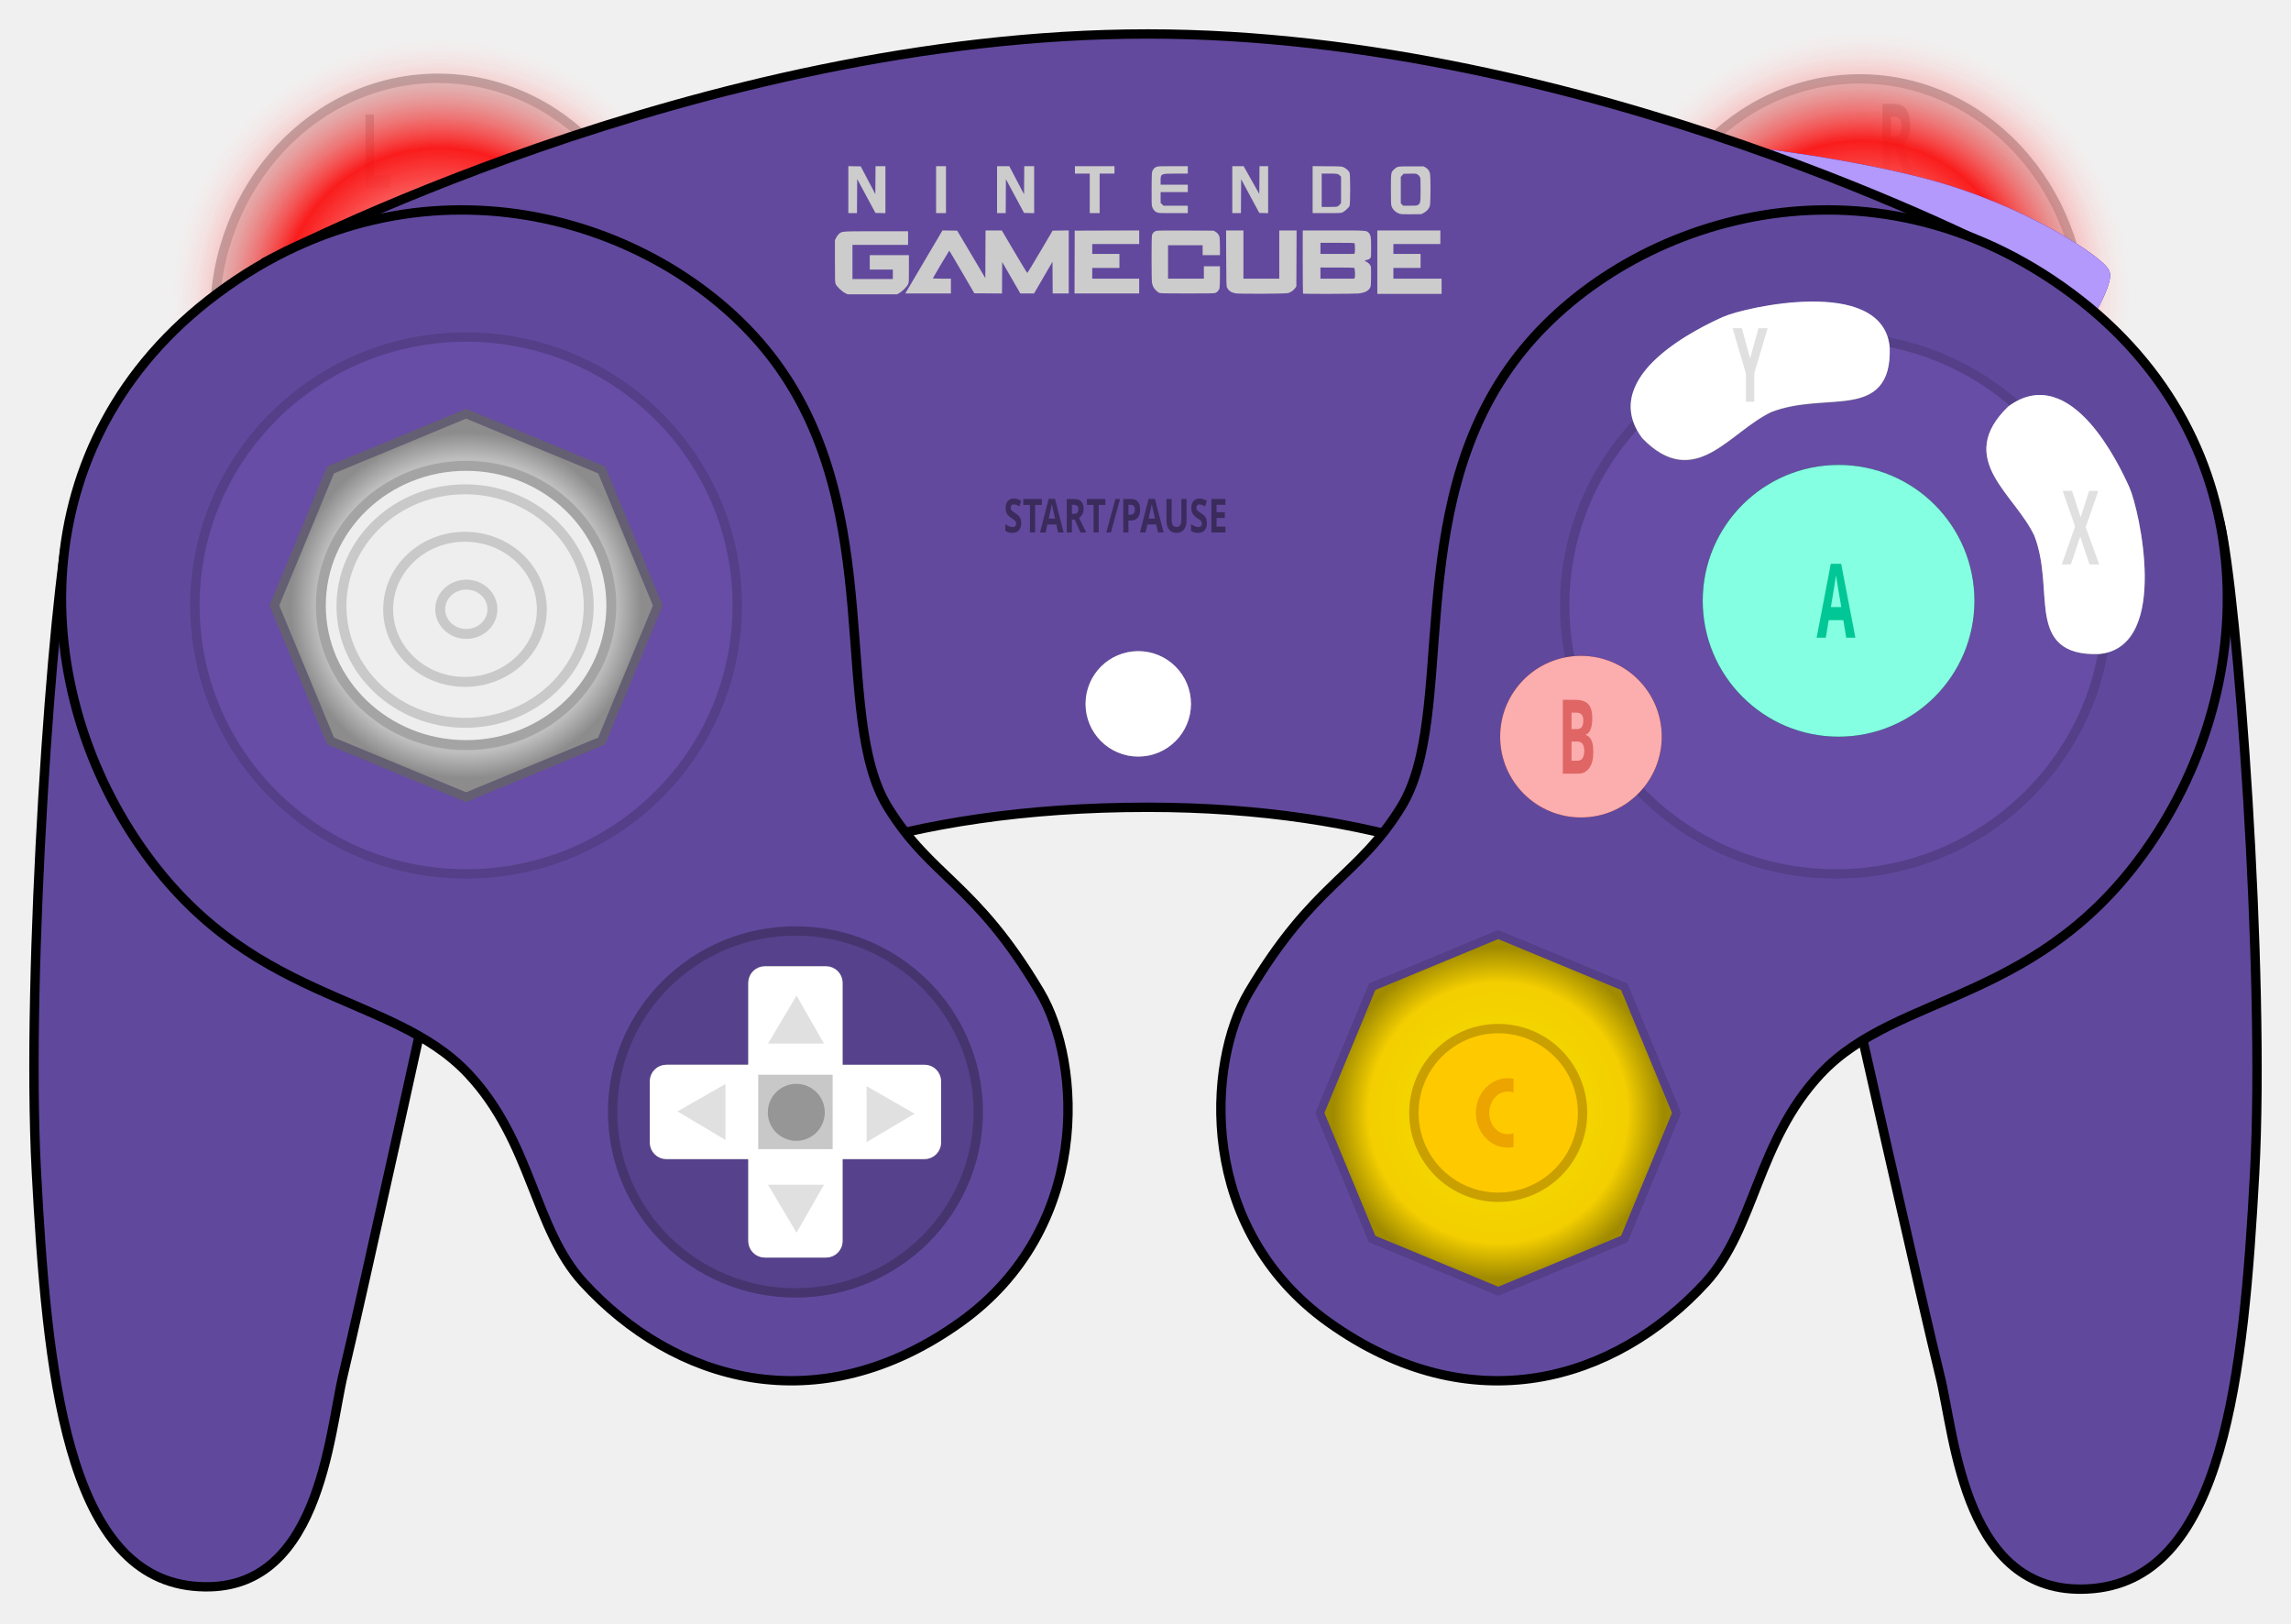
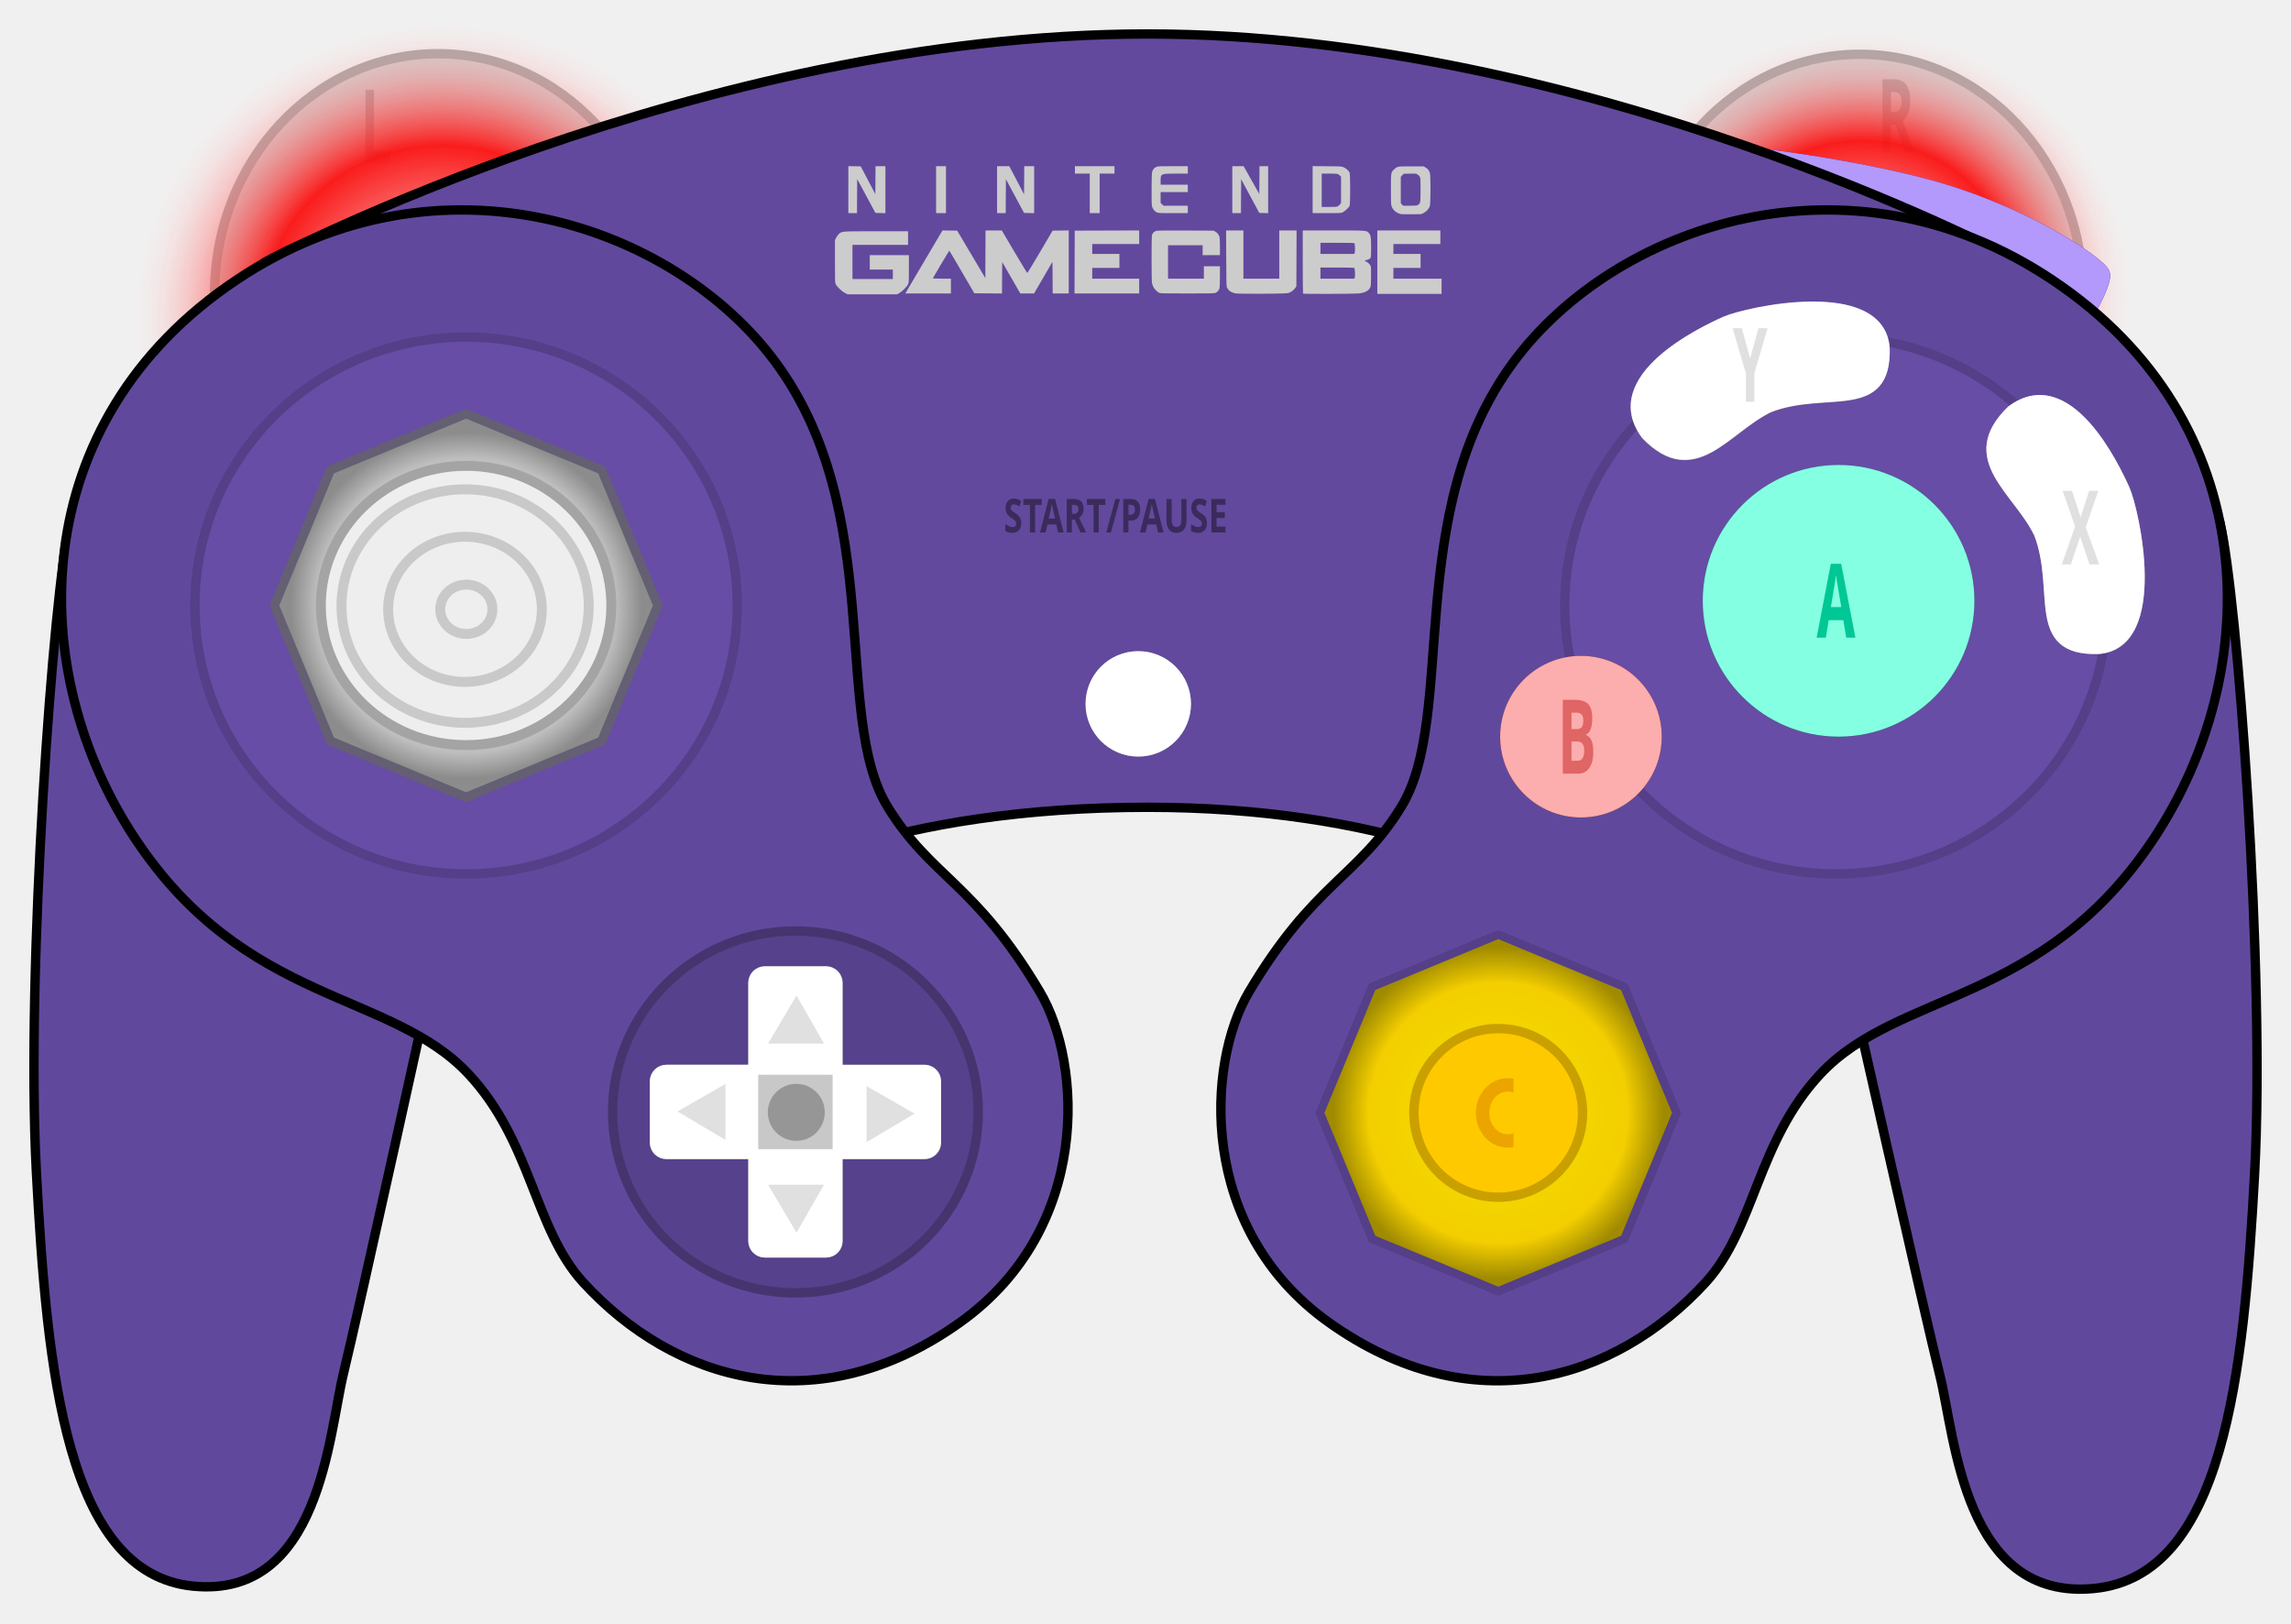
<svg xmlns="http://www.w3.org/2000/svg" xmlns:ns1="http://www.munia.io/namespaces/munia" xmlns:ns2="http://www.openswatchbook.org/uri/2009/osb" xmlns:xlink="http://www.w3.org/1999/xlink" version="1.1" width="3912.725" height="2771.842" viewBox="0 0 3912.725 2771.842" overflow="visible" enable-background="new 0 0 6200 3000" xml:space="preserve" id="svg3336" style="overflow:visible">
  <ns1:info ns1:device-name="NinHID NGC" />
  <defs id="Definitions">
    <linearGradient id="linearGradient4352">
      <stop id="stop4354" offset="0" style="stop-color:#ffffff;stop-opacity:1;" />
      <stop style="stop-color:#ff0000;stop-opacity:1" offset="0.565" id="stop4356" />
      <stop id="stop4358" offset="1" style="stop-color:#ffffff;stop-opacity:0;" />
    </linearGradient>
    <linearGradient id="linearGradient4332">
      <stop style="stop-color:#ffffff;stop-opacity:1;" offset="0" id="stop4334" />
      <stop id="stop4342" offset="0.565" style="stop-color:#ffffff;stop-opacity:1;" />
      <stop style="stop-color:#ffffff;stop-opacity:0;" offset="1" id="stop4336" />
    </linearGradient>
    <linearGradient id="linearGradient5389" ns2:paint="solid">
      <stop style="stop-color:#adadad;stop-opacity:1;" offset="0" id="stop5391" />
    </linearGradient>
    <linearGradient id="linearGradient5083">
      <stop style="stop-color:#b399f1;stop-opacity:1;" offset="0" id="stop5085" />
      <stop id="stop5091" offset="0.945" style="stop-color:#60499d;stop-opacity:1;" />
      <stop style="stop-color:#60499d;stop-opacity:1;" offset="1" id="stop5087" />
    </linearGradient>
    <linearGradient id="linearGradient5053">
      <stop id="stop5067" offset="0" style="stop-color:#f4e000;stop-opacity:1;" />
      <stop style="stop-color:#f3ce00;stop-opacity:1;" offset="0.784" id="stop5071" />
      <stop style="stop-color:#9f8a00;stop-opacity:1;" offset="1" id="stop5057" />
    </linearGradient>
    <linearGradient id="linearGradient4983">
      <stop style="stop-color:#bebebe;stop-opacity:1;" offset="0" id="stop4985" />
      <stop id="stop5073" offset="0.85" style="stop-color:#bebebe;stop-opacity:1;" />
      <stop style="stop-color:#8c8c8c;stop-opacity:1;" offset="1" id="stop4987" />
    </linearGradient>
    <clipPath clipPathUnits="userSpaceOnUse" id="clipPath4642">
      <rect style="fill:#60499d;fill-opacity:1;stroke:#62499d;stroke-opacity:1" id="rect4644" width="1703.476" height="581.377" x="2638.557" y="349.246" />
    </clipPath>
    <clipPath clipPathUnits="userSpaceOnUse" id="clipPath4650">
      <rect style="fill:#60499d;fill-opacity:1;stroke:#62499d;stroke-opacity:1" id="rect4652" width="1508.328" height="418.754" x="2626.361" y="442.754" />
    </clipPath>
    <clipPath clipPathUnits="userSpaceOnUse" id="clipPath4932">
      <rect style="fill:#b80707;fill-opacity:1;stroke:none;stroke-width:24;stroke-miterlimit:4;stroke-dasharray:none;stroke-opacity:1" id="rect4934" width="174.792" height="210.625" x="3675.963" y="1865.507" />
    </clipPath>
    <radialGradient xlink:href="#linearGradient5053" id="radialGradient5069" cx="3826.721" cy="1978.525" fx="3826.721" fy="1978.525" r="312.346" gradientUnits="userSpaceOnUse" gradientTransform="matrix(0.9027474,-0.00318066,0.00320101,0.90852,365.8255,193.1669)" />
    <radialGradient xlink:href="#linearGradient4983" id="radialGradient5081" cx="2055.965" cy="1138.935" fx="2055.965" fy="1138.935" r="335.723" gradientUnits="userSpaceOnUse" gradientTransform="matrix(0.8929627,0,0,0.8801177,228.0613,109.5843)" />
    <clipPath clipPathUnits="userSpaceOnUse" id="clipPath4407">
      <rect style="fill:#b299fb;fill-opacity:1;stroke:#b299fb;stroke-width:0;stroke-miterlimit:4;stroke-dasharray:none;stroke-opacity:1" id="rect4409" width="217.508" height="178.885" x="2529.814" y="1719.161" ry="20.124" />
    </clipPath>
    <clipPath clipPathUnits="userSpaceOnUse" id="clipPath4281">
      <rect style="fill:#b299fb;fill-opacity:1;stroke:#b299fb;stroke-width:0;stroke-miterlimit:4;stroke-dasharray:none;stroke-opacity:1" id="rect4283" width="201.246" height="224.623" x="2342.798" y="1867.554" ry="20.124" />
    </clipPath>
    <clipPath clipPathUnits="userSpaceOnUse" id="clipPath4295">
      <rect style="fill:#b299fb;fill-opacity:1;stroke:#b299fb;stroke-width:0;stroke-miterlimit:4;stroke-dasharray:none;stroke-opacity:1" id="rect4297" width="343.541" height="180.918" x="2471.88" y="2060.669" ry="20.124" />
    </clipPath>
    <clipPath clipPathUnits="userSpaceOnUse" id="clipPath4342">
      <rect style="fill:#e0e0e0;fill-opacity:1;stroke:#7d7d7d;stroke-width:0;stroke-miterlimit:4;stroke-dasharray:none;stroke-opacity:1" id="rect4344" width="161.348" height="185.424" x="2544.626" y="1729.753" />
    </clipPath>
    <radialGradient xlink:href="#linearGradient4332" id="radialGradient4340" cx="3130.492" cy="737.508" fx="3130.492" fy="737.508" r="545.482" gradientTransform="matrix(1,0,0,0.9520309,0,35.37759)" gradientUnits="userSpaceOnUse" />
    <radialGradient xlink:href="#linearGradient4352" id="radialGradient4340-6" cx="3130.492" cy="737.508" fx="3130.492" fy="737.508" r="545.482" gradientTransform="matrix(0.871854,0,0,0.8536977,-956.7419,32.68609)" gradientUnits="userSpaceOnUse" />
    <radialGradient xlink:href="#linearGradient4352" id="radialGradient4371" gradientUnits="userSpaceOnUse" gradientTransform="matrix(1,0,0,0.9520309,0,35.37759)" cx="3130.492" cy="737.508" fx="3130.492" fy="737.508" r="545.482" />
  </defs>
  <g id="Shoulder Buttons" style="display:inline;opacity:0.93" transform="translate(-1267.953,-78)">
-     <g id="L" ns1:trigger-id="0" ns1:trigger-axis="5" ns1:offset-scale="1.0" transform="translate(0,-24)">
+     <g id="L" ns1:trigger-id="0" ns1:trigger-axis="4" ns1:z-index="-2" ns1:offset-scale="1.2" transform="translate(0,-66)">
      <ellipse cx="2016" cy="646" rx="381.555" ry="410.274" id="ellipse3348" style="fill:#c8c8c8;fill-opacity:1;stroke:#969696;stroke-width:16;stroke-miterlimit:4;stroke-dasharray:none;stroke-opacity:1" />
      <text xml:space="preserve" style="font-style:normal;font-weight:normal;font-size:64.931px;line-height:125%;font-family:sans-serif;letter-spacing:0px;word-spacing:0px;fill:#969696;fill-opacity:1;stroke:none;stroke-width:1px;stroke-linecap:butt;stroke-linejoin:miter;stroke-opacity:1" x="2550.937" y="312.344" id="text4368" transform="scale(0.7383762,1.354323)">
        <tspan x="2550.937" y="312.344" id="tspan4370">
          <tspan x="2550.937" y="312.344" style="font-style:normal;font-variant:normal;font-weight:bold;font-stretch:normal;font-size:129.861px;font-family:'arial black';-inkscape-font-specification:'arial black, Bold';fill:#969696;fill-opacity:1" id="tspan4372">L</tspan>
          <tspan dx="0" x="2637.68" y="312.344" style="font-style:normal;font-variant:normal;font-weight:bold;font-stretch:normal;font-size:129.861px;font-family:'arial black';-inkscape-font-specification:'arial black, Bold';fill:#969696;fill-opacity:1" id="tspan4374" />
        </tspan>
      </text>
    </g>
-     <g id="R" ns1:trigger-id="1" ns1:trigger-axis="6" ns1:offset-scale="1.0" transform="translate(0,-24)">
+     <g id="R" ns1:trigger-id="1" ns1:trigger-axis="5" ns1:z-index="-2" ns1:offset-scale="1.2" transform="translate(0,-66)">
      <ellipse cx="4444" cy="647" rx="381.555" ry="410.274" id="ellipse3363" style="fill:#c8c8c8;fill-opacity:1;stroke:#969696;stroke-width:16;stroke-miterlimit:4;stroke-dasharray:none;stroke-opacity:1" />
      <text xml:space="preserve" style="font-style:normal;font-weight:normal;font-size:64.931px;line-height:125%;font-family:sans-serif;letter-spacing:0px;word-spacing:0px;fill:#969696;fill-opacity:1;stroke:none;stroke-width:1px;stroke-linecap:butt;stroke-linejoin:miter;stroke-opacity:1" x="6059.749" y="299.053" id="text4360" transform="scale(0.7383762,1.354323)">
        <tspan x="6059.749" y="299.053" id="tspan4362">
          <tspan x="6059.749" y="299.053" style="font-style:normal;font-variant:normal;font-weight:bold;font-stretch:normal;font-size:129.861px;font-family:'arial black';-inkscape-font-specification:'arial black, Bold';fill:#969696;fill-opacity:1" id="tspan4364">R</tspan>
          <tspan dx="0" x="6160.696" y="299.053" style="font-style:normal;font-variant:normal;font-weight:bold;font-stretch:normal;font-size:129.861px;font-family:'arial black';-inkscape-font-specification:'arial black, Bold';fill:#969696;fill-opacity:1" id="tspan4366" />
        </tspan>
      </text>
    </g>
-     <g id="L Pressed" ns1:button-id="5" ns1:button-state="pressed" transform="matrix(0.871854,0,0,0.8967121,-710.7746,-67.75878)" style="fill:url(#radialGradient4340);fill-opacity:1;stroke:none">
+     <g id="L Pressed" ns1:button-id="5" ns1:button-state="pressed" ns1:z-index="-3" style="fill:url(#radialGradient4340);fill-opacity:1;stroke:none" transform="translate(-1106.749,-117.7013)">
      <ellipse cx="3130.492" cy="737.508" rx="545.482" ry="519.316" id="ellipse3348-1" style="display:inline;opacity:0.93;fill:url(#radialGradient4371);fill-opacity:1;stroke:none;stroke-width:21.523;stroke-miterlimit:4;stroke-dasharray:none;stroke-opacity:1" />
    </g>
-     <g id="R Pressed" ns1:button-id="6" ns1:button-state="pressed" transform="translate(2675.148,-80.91803)">
+     <g id="R Pressed" ns1:button-id="6" ns1:button-state="pressed" ns1:z-index="-3" transform="translate(2675.148,-80.91803)">
      <ellipse cx="1772.59" cy="662.295" rx="475.581" ry="465.677" id="ellipse3348-1-1" style="opacity:0.93;fill:url(#radialGradient4340-6);fill-opacity:1;stroke:none;stroke-width:21.523;stroke-miterlimit:4;stroke-dasharray:none;stroke-opacity:1" />
    </g>
  </g>
  <g id="Z Button" style="display:inline" transform="translate(-1267.953,-78)">
-     <path id="Z" ns1:button-id="7" ns1:button-state="released" d="m 4862.77,543.293 c -8.855,-19.636 -136.71,-106.2 -302.801,-151.075 -166.091,-44.875 -431.57,-73.446 -455.203,-64.418 -23.633,9.028 -20.008,92.95 -20.008,92.95 l 730.548,228.689 c 0,0 56.319,-86.51 47.464,-106.146 z" style="fill:#5600ae;stroke:#490094;stroke-width:16;stroke-miterlimit:4;stroke-dasharray:none;stroke-opacity:1" />
-     <path id="Z Pressed" ns1:button-id="7" ns1:button-state="pressed" style="fill:#b299fb;fill-opacity:1;stroke:#b299fb;stroke-width:16;stroke-miterlimit:4;stroke-dasharray:none;stroke-opacity:1" d="m 4862.77,543.293 c -8.855,-19.636 -136.71,-106.2 -302.801,-151.075 -166.091,-44.875 -431.57,-73.446 -455.203,-64.418 -23.633,9.028 -20.008,92.95 -20.008,92.95 l 730.548,228.689 c 0,0 56.319,-86.51 47.464,-106.146 z" />
+     <path id="Z" ns1:button-id="7" ns1:button-state="released" ns1:z-index="-1" d="m 4862.77,543.293 c -8.855,-19.636 -136.71,-106.2 -302.801,-151.075 -166.091,-44.875 -431.57,-73.446 -455.203,-64.418 -23.633,9.028 -20.008,92.95 -20.008,92.95 l 730.548,228.689 c 0,0 56.319,-86.51 47.464,-106.146 z" style="fill:#5600ae;stroke:#490094;stroke-width:16;stroke-miterlimit:4;stroke-dasharray:none;stroke-opacity:1" />
+     <path id="Z Pressed" ns1:button-id="7" ns1:button-state="pressed" ns1:z-index="-1" style="fill:#b299fb;fill-opacity:1;stroke:#b299fb;stroke-width:16;stroke-miterlimit:4;stroke-dasharray:none;stroke-opacity:1" d="m 4862.77,543.293 c -8.855,-19.636 -136.71,-106.2 -302.801,-151.075 -166.091,-44.875 -431.57,-73.446 -455.203,-64.418 -23.633,9.028 -20.008,92.95 -20.008,92.95 l 730.548,228.689 c 0,0 56.319,-86.51 47.464,-106.146 z" />
  </g>
  <g id="Controller" style="display:inline" transform="translate(-1267.953,-78)">
    <path d="m 3228,136 c -767.991,0 -1504,388 -1504,388 l 460,1390 c 0,0 194.991,-457.373 1044,-457.373 779.869,0 1036,437.373 1036,437.373 L 4700,516 c 0,0 -719.978,-380 -1472,-380 z" id="Center" style="fill:#62499d;fill-opacity:1;stroke:#000000;stroke-width:16;stroke-miterlimit:4;stroke-dasharray:none;stroke-opacity:1" />
    <path d="m 1387.867,966.732 c -28.94,121.041 -75.969,769.477 -57.881,1110.986 18.088,341.509 50.646,687.342 267.7,708.957 217.055,21.614 231.525,-259.375 256.849,-363.124 25.322,-103.75 155.556,-695.988 155.556,-695.988 0,0 -593.283,-881.873 -622.224,-760.831 z" id="Left Handle" style="fill:#60499d;fill-opacity:1;stroke:#000000;stroke-width:16;stroke-miterlimit:4;stroke-dasharray:none;stroke-opacity:1" />
    <path d="m 5059.25,970.732 c -29.648,-121.042 -637.448,760.831 -637.448,760.831 0,0 133.419,592.238 159.362,695.987 25.942,103.75 40.768,384.739 263.133,363.125 222.365,-21.615 255.721,-367.447 274.25,-708.957 18.531,-341.509 -29.649,-989.945 -59.297,-1110.986 z" id="Right Handle" style="fill:#60499d;fill-opacity:1;stroke:#000000;stroke-width:16;stroke-miterlimit:4;stroke-dasharray:none;stroke-opacity:1" />
    <path d="m 3044,1772 c -111.077,-187.172 -185.557,-195.028 -260,-316 -96,-156 -1.5,-502.603 -192,-760 -171.759,-232.075 -571.054,-373.108 -920,-140 -362.301,242.029 -364,668 -172,956 188.323,282.485 434.635,257.503 568,400 108.42,115.844 111.846,264.142 196,356 154.799,168.97 400.249,242.107 644,68 224,-160 208.508,-441.818 136,-564 z" id="Left Platform" style="fill:#60499d;fill-opacity:1;stroke:#000000;stroke-width:16;stroke-miterlimit:4;stroke-dasharray:none;stroke-opacity:1" />
    <path d="m 4773,556 c -348.946,-233.108 -748.241,-92.075 -920,140 -190.5,257.397 -96,604 -192,760 -74.444,120.972 -148.924,128.828 -260,316 -72.508,122.182 -88,404 136,564 243.751,174.107 489.201,100.97 644,-68 84.154,-91.858 87.58,-240.156 196,-356 133.365,-142.497 379.676,-117.515 568,-400 192,-288 190.301,-713.971 -172,-956 z" id="Right Platform" style="fill:#60499d;fill-opacity:1;stroke:#000000;stroke-width:16;stroke-miterlimit:4;stroke-dasharray:none;stroke-opacity:1" />
    <ellipse style="fill:#674da5;fill-opacity:1;stroke:#543f88;stroke-width:16;stroke-miterlimit:4;stroke-dasharray:none;stroke-opacity:1" id="Control Stick Housing" ry="458.437" rx="463.164" cy="1111.981" cx="2063.961" />
    <ellipse style="fill:#56418c;fill-opacity:1;stroke:#46346f;stroke-width:16;stroke-miterlimit:4;stroke-dasharray:none;stroke-opacity:1" id="D-Pad Housing" ry="309.061" rx="312.248" cy="1976.879" cx="2626.458" />
    <ellipse style="fill:#674da5;fill-opacity:1;stroke:#543f88;stroke-width:16;stroke-miterlimit:4;stroke-dasharray:none;stroke-opacity:1" id="Button Housing" ry="458.437" rx="463.164" cy="1111.981" cx="4403.428" />
    <path style="fill:#cccccc" d="m 2711.109,578.348 c -5.203,-2.579 -13.672,-10.618 -15.805,-15.002 -1.303,-2.677 -1.369,-4.581 -1.369,-39.05 l 0,-36.235 1.956,-3.983 c 1.076,-2.191 3.194,-5.101 4.707,-6.469 5.278,-4.769 4.007,-4.676 64.176,-4.676 l 54.05,0 0,11.609 0,11.609 -47.493,0 -47.493,0 0,29.199 0,29.199 34.476,0 34.476,0 0,-8.091 0,-8.091 -19.701,0 -19.701,0 0,-12.313 0,-12.313 33.421,0 33.421,0 0,23.348 c 0,22.56 -0.052,23.456 -1.535,26.52 -2.013,4.158 -9.769,11.97 -14.648,14.753 l -3.87,2.207 -42.279,0.01 -42.279,0.01 -4.51,-2.236 z m 666.373,0.574 c -7.008,-1.595 -11.04,-4.396 -13.814,-9.596 -1.239,-2.324 -1.325,-5.155 -1.508,-50.132 l -0.195,-47.669 14.794,0 14.794,0 0,41.161 0,41.161 30.607,0 30.607,0 0,-41.161 0,-41.161 14.79,0 14.79,0 -0.19,47.785 -0.19,47.785 -2.133,3.05 c -2.614,3.738 -7.634,7.213 -12.106,8.381 -4.897,1.279 -84.826,1.629 -90.245,0.395 z m 115.859,0.489 c -0.258,-0.258 -0.469,-24.638 -0.469,-54.177 l 0,-53.708 52.293,0 c 58.444,0 56.937,-0.118 60.959,4.762 2.998,3.637 3.546,7.504 3.546,25.019 0,12.599 -0.201,15.926 -1.031,17.112 -1.275,1.821 -5.25,3.766 -7.694,3.766 -2.672,0 -2.283,1.852 0.588,2.799 3.101,1.023 7.228,5.587 7.797,8.621 0.243,1.297 0.34,9.31 0.216,17.808 -0.215,14.634 -0.312,15.599 -1.849,18.265 -3.117,5.406 -9.054,8.27 -19.665,9.486 -6.789,0.778 -93.931,1.006 -94.689,0.247 z m 88.247,-27.088 c 1.18,-2.205 0.501,-15.982 -0.829,-16.824 -0.546,-0.345 -13.736,-0.633 -29.312,-0.639 l -28.32,-0.011 0,9.499 0,9.499 28.823,0 28.823,0 0.815,-1.524 z m 0,-42.216 c 0.874,-1.633 0.603,-15.124 -0.335,-16.641 -0.383,-0.619 -7.902,-0.833 -29.32,-0.833 l -28.806,0 0,9.499 0,9.499 28.823,0 28.823,0 z m 38.636,15.596 0,-54.177 53.825,0 53.825,0 0,11.609 0,11.609 -40.105,0 -40.105,0 0,8.443 0,8.443 23.219,0 23.219,0 0,11.961 0,11.961 -23.219,0 -23.219,0 0,9.147 0,9.147 41.161,0 41.161,0 0,13.017 0,13.017 -54.881,0 -54.881,0 z m -774.423,-0.36 31.773,-53.834 12.577,0.184 12.577,0.184 24.01,40.493 24.01,40.493 0.182,-40.669 0.181,-40.669 13.89,0.012 13.89,0.012 21.46,36.358 c 11.803,19.997 21.752,36.33 22.11,36.296 0.357,-0.034 10.227,-16.321 21.933,-36.193 l 21.283,-36.132 13.775,-0.191 13.775,-0.191 0,53.84 0,53.84 -13.712,0 -13.712,0 -0.184,-27.049 -0.184,-27.049 -15.726,27.049 -15.726,27.049 -11.714,0 -11.714,0 -15.479,-26.842 -15.479,-26.842 -0.184,26.855 -0.184,26.855 -23.632,-0.185 -23.632,-0.185 -21.214,-36.379 c -11.668,-20.008 -21.372,-36.386 -21.566,-36.395 -0.335,-0.015 -27.536,45.722 -28.027,47.125 -0.144,0.412 5.759,0.671 15.303,0.671 l 15.538,0 0,12.665 0,12.665 -38.985,0 -38.985,0 31.773,-53.834 z m 257.448,0.184 0.18,-53.649 55.057,-0.18 55.057,-0.18 0,11.614 0,11.614 -40.105,0 -40.105,0 0,8.443 0,8.443 23.219,0 23.219,0 0,11.961 0,11.961 -23.219,0 -23.219,0 0,9.147 0,9.147 40.105,0 40.105,0 0,12.665 0,12.665 -55.237,0 -55.237,0 z m 144.18,52.46 c -3.286,-1.619 -8.143,-6.658 -9.884,-10.254 -0.806,-1.666 -1.788,-4.723 -2.18,-6.794 -0.864,-4.557 -0.922,-76.408 -0.065,-80.841 0.737,-3.815 3.501,-6.767 7.327,-7.826 2.114,-0.585 16.155,-0.753 50.423,-0.602 l 47.493,0.209 3.139,1.759 c 3.46,1.939 5.968,5.163 7.052,9.064 0.389,1.4 0.709,8.957 0.711,16.793 l 0.01,14.248 -14.776,0 -14.776,0 0,-8.443 0,-8.443 -29.551,0 -29.551,0 0,28.496 0,28.496 30.607,0 30.607,0 0,-10.554 0,-10.554 13.72,0 13.72,0 -0.01,17.414 c 0,9.807 -0.321,18.557 -0.731,20.031 -0.931,3.354 -3.845,6.809 -6.774,8.033 -1.862,0.778 -10.999,0.957 -48.229,0.944 -41.19,-0.014 -46.175,-0.136 -48.282,-1.174 z m 410.319,-135.181 c -6.378,-2.244 -11.152,-6.844 -13.237,-12.754 -0.883,-2.503 -1.067,-7.515 -1.054,-28.799 0.017,-29.111 0.013,-29.084 5.461,-33.996 5.853,-5.277 5.087,-5.141 29,-5.141 l 21.46,0 3.296,1.938 c 3.871,2.276 6.001,5.026 7.342,9.483 1.463,4.86 1.396,51.273 -0.081,56.247 -1.395,4.696 -5.706,9.495 -10.758,11.976 l -4.021,1.974 -16.886,0.176 c -14.816,0.154 -17.332,0.019 -20.522,-1.104 z m 31.998,-14.922 c 4.097,-2.498 4.355,-4.043 4.355,-26.085 0,-18.751 -0.078,-19.942 -1.443,-22.151 -0.793,-1.284 -2.53,-3.006 -3.859,-3.828 -2.234,-1.381 -3.219,-1.476 -13.037,-1.267 l -10.62,0.227 -2.407,2.628 -2.407,2.628 0,22.58 0,22.58 2.057,2.057 2.057,2.057 11.488,-0.003 c 10.281,-0.002 11.732,-0.152 13.817,-1.423 z m -972.945,-26.033 0,-40.124 10.598,0.194 10.598,0.194 12.445,23.696 12.445,23.696 0.185,-23.872 0.185,-23.872 8.434,0 8.434,0 0,40.127 0,40.127 -8.523,-0.198 -8.523,-0.198 -15.576,-28.928 -15.576,-28.928 -0.184,29.104 -0.184,29.104 -7.38,0 -7.38,0 z m 149.867,0.018 0,-40.105 8.443,0 8.443,0 0,40.105 0,40.105 -8.443,0 -8.443,0 z m 104.133,0 0,-40.105 10.434,0 10.434,0 12.609,24.029 12.609,24.029 0.185,-24.029 0.185,-24.029 8.434,0 8.434,0 0,40.127 0,40.127 -8.612,-0.198 -8.612,-0.198 -15.486,-28.784 -15.486,-28.784 -0.184,28.96 -0.184,28.96 -7.38,0 -7.38,0 0,-40.105 z m 158.31,6.332 0,-33.773 -12.665,0 -12.665,0 0,-6.332 0,-6.332 33.773,0 33.773,0 0,6.332 0,6.332 -12.665,0 -12.665,0 0,33.773 0,33.773 -8.443,0 -8.443,0 z m 114.083,32.254 c -3.841,-1.901 -6.82,-5.945 -7.859,-10.67 -0.547,-2.487 -0.727,-12.235 -0.567,-30.731 0.227,-26.114 0.289,-27.19 1.743,-29.903 1.851,-3.454 3.404,-4.902 6.762,-6.306 2.168,-0.906 6.719,-1.082 27.942,-1.082 l 25.352,0 0,6.332 0,6.332 -19.77,0 c -26.408,0 -26.667,0.118 -26.667,12.118 l 0,6.879 23.219,0 23.219,0 0,6.332 0,6.332 -23.219,0 -23.219,0 0,9.24 0,9.24 2.513,2.37 2.513,2.37 20.706,0 20.706,0 0,6.332 0,6.332 -25.154,-5.5e-4 c -24.348,-5.4e-4 -25.252,-0.049 -28.22,-1.518 z m 129.363,-38.586 0,-40.105 9.675,0.015 9.675,0.015 13.368,23.732 13.368,23.732 0.185,-23.747 0.185,-23.746 7.378,0 7.378,0 0,40.129 0,40.129 -7.557,-0.2 -7.557,-0.2 -15.486,-28.784 -15.486,-28.784 -0.184,28.96 -0.184,28.96 -7.38,0 -7.38,0 0,-40.105 z m 137.202,-0.034 0,-40.139 24.802,0.209 c 24.165,0.204 24.892,0.251 28.32,1.827 4.185,1.925 8.581,5.948 9.932,9.089 1.436,3.34 1.424,54.279 -0.014,57.059 -1.397,2.701 -8.075,8.847 -11.525,10.608 -2.795,1.426 -3.875,1.485 -27.213,1.485 l -24.302,0 z m 42.918,28.53 c 1.122,-0.58 2.847,-2.114 3.835,-3.409 l 1.795,-2.354 0,-22.493 0,-22.493 -1.935,-1.805 c -3.442,-3.21 -4.37,-3.384 -18.072,-3.384 l -13.063,0 0,28.496 0,28.496 12.7,0 c 9.909,0 13.148,-0.232 14.739,-1.055 z" id="Logo" />
    <text xml:space="preserve" style="font-style:normal;font-weight:normal;font-size:68.38px;line-height:125%;font-family:sans-serif;letter-spacing:0px;word-spacing:0px;fill:#3a2b5c;fill-opacity:1;stroke:none;stroke-width:1px;stroke-linecap:butt;stroke-linejoin:miter;stroke-opacity:1" x="3489.023" y="843.869" id="text4298" transform="scale(0.8547507,1.169932)">
      <tspan x="3489.023" y="843.869" id="tspan4300">
        <tspan x="3489.023" y="843.869" style="font-style:normal;font-variant:normal;font-weight:bold;font-stretch:normal;font-family:sans-serif;-inkscape-font-specification:'sans-serif Bold';fill-opacity:1" id="tspan4302">START/PAUSE</tspan>
      </tspan>
    </text>
    <flowRoot xml:space="preserve" id="flowRoot4348" style="fill:black;stroke:none;stroke-opacity:1;stroke-width:1px;stroke-linejoin:miter;stroke-linecap:butt;fill-opacity:1;font-family:sans-serif;font-style:normal;font-weight:normal;font-size:40px;line-height:125%;letter-spacing:0px;word-spacing:0px">
      <flowRegion id="flowRegion4350">
        <rect id="rect4352" width="106.367" height="54.621" x="1937.612" y="923.349" />
      </flowRegion>
      <flowPara id="flowPara4354" />
    </flowRoot>
  </g>
  <g id="Stick Bases" style="display:inline" transform="translate(-1267.953,-78)">
    <path id="Control Stick Base" d="m 2063.961,1439.366 -231.496,-95.889 -95.889,-231.496 95.889,-231.496 231.496,-95.889 231.496,95.889 95.889,231.496 -95.889,231.496 z" style="fill:url(#radialGradient5081);fill-opacity:1;stroke:#655f73;stroke-width:15.406;stroke-opacity:1" />
    <path id="C-Stick Base" d="m 3826.721,2283.113 -215.376,-89.212 -89.212,-215.376 89.212,-215.376 215.376,-89.212 215.376,89.212 89.212,215.376 -89.212,215.376 z" style="fill:url(#radialGradient5069);fill-opacity:1;stroke:#543f88;stroke-width:14.334;stroke-miterlimit:4;stroke-dasharray:none;stroke-opacity:1" />
  </g>
  <g id="Sticks" style="display:inline" transform="translate(-1267.953,-78)">
-     <g id="Control Stick" ns1:stick-id="0" ns1:axis-h="0" ns1:axis-v="1" ns1:offset-scale="1.0" transform="translate(8.618022,-28.43346)">
+     <g id="Control Stick" ns1:stick-id="0" ns1:axis-h="0" ns1:axis-v="1" ns1:offset-scale="2.0" transform="translate(8.618022,-28.43346)">
      <ellipse cx="2055.343" cy="1140.414" rx="248.074" ry="238.425" id="ellipse3475" style="fill:#eeeeee;stroke:#a4a4a4;stroke-width:16.942;stroke-miterlimit:4;stroke-dasharray:none;stroke-opacity:1" />
      <ellipse cx="2053.668" cy="1141.434" rx="211.165" ry="199.397" id="ellipse3485" style="fill:#eeeeee;stroke:#c9c9c9;stroke-width:16.942;stroke-miterlimit:4;stroke-dasharray:none;stroke-opacity:1" />
      <ellipse cx="2053.485" cy="1147.005" rx="131.243" ry="123.929" id="ellipse3495" style="fill:#eeeeee;stroke:#c9c9c9;stroke-width:16.942;stroke-miterlimit:4;stroke-dasharray:none;stroke-opacity:1" />
      <ellipse cx="2055.761" cy="1146.916" rx="44.596" ry="42.111" id="ellipse3505" style="fill:#eeeeee;stroke:#c9c9c9;stroke-width:16.942;stroke-miterlimit:4;stroke-dasharray:none;stroke-opacity:1" />
    </g>
-     <g id="C-Stick" ns1:stick-id="1" ns1:axis-h="2" ns1:axis-v="3" ns1:offset-scale="1.0" transform="translate(2.721436,2.524658)">
+     <g id="C-Stick" ns1:stick-id="1" ns1:axis-h="2" ns1:axis-v="3" ns1:offset-scale="2.0" transform="translate(2.721436,2.524658)">
      <circle cx="3824" cy="1976" r="144" id="circle3526" style="fill:#ffc900;fill-opacity:1;stroke:#caa000;stroke-width:16;stroke-miterlimit:4;stroke-dasharray:none;stroke-opacity:1" />
      <ellipse style="fill:none;fill-opacity:1;stroke:#eba400;stroke-width:22.816;stroke-miterlimit:4;stroke-dasharray:none;stroke-opacity:1" id="path4902" cx="3840.726" cy="1971.542" rx="42.848" ry="47.879" clip-path="url(#clipPath4932)" transform="translate(-0.6122751,4.457764)" />
    </g>
  </g>
  <g id="Face Buttons" style="display:inline" transform="translate(-1267.953,-78)">
    <g id="A" ns1:button-id="4" ns1:button-state="released">
      <circle cx="4408" cy="1104" r="224" id="A Button" style="fill:#00bc8e;stroke:#005741;stroke-width:16;stroke-miterlimit:4;stroke-dasharray:none;stroke-opacity:1" />
      <text xml:space="preserve" style="font-style:normal;font-weight:normal;font-size:64.931px;line-height:125%;font-family:sans-serif;letter-spacing:0px;word-spacing:0px;fill:#008866;fill-opacity:1;stroke:none;stroke-width:1px;stroke-linecap:butt;stroke-linejoin:miter;stroke-opacity:1" x="5919.129" y="861.646" id="text4304" transform="scale(0.7383762,1.354323)">
        <tspan x="5919.129" y="861.646" id="tspan4306">
          <tspan x="5919.129" y="861.646" style="font-style:normal;font-variant:normal;font-weight:bold;font-stretch:normal;font-size:129.861px;font-family:'arial black';-inkscape-font-specification:'arial black, Bold';fill:#008866;fill-opacity:1" id="tspan4308">A</tspan>
        </tspan>
      </text>
    </g>
    <g id="A Pressed" ns1:button-id="4" ns1:button-state="pressed">
      <circle style="fill:#85ffe1;fill-opacity:1;stroke:#85ffe1;stroke-width:16;stroke-miterlimit:4;stroke-dasharray:none;stroke-opacity:1" id="circle4282" r="224" cy="1104" cx="4408" />
      <text xml:space="preserve" style="font-style:normal;font-weight:normal;font-size:64.931px;line-height:125%;font-family:sans-serif;letter-spacing:0px;word-spacing:0px;fill:#00c795;fill-opacity:1;stroke:none;stroke-width:1px;stroke-linecap:butt;stroke-linejoin:miter;stroke-opacity:1" x="5919.129" y="861.646" id="text4322" transform="scale(0.7383762,1.354323)">
        <tspan x="5919.129" y="861.646" id="tspan4324">
          <tspan x="5919.129" y="861.646" style="font-style:normal;font-variant:normal;font-weight:bold;font-stretch:normal;font-size:129.861px;font-family:'arial black';-inkscape-font-specification:'arial black, Bold';fill:#00c795;fill-opacity:1" id="tspan4326">A</tspan>
        </tspan>
      </text>
    </g>
    <g id="B" ns1:button-id="3" ns1:button-state="released">
      <circle cx="3968" cy="1336" r="130" id="B Button" style="fill:#e70909;fill-opacity:1;stroke:#7d1010;stroke-width:16;stroke-miterlimit:4;stroke-dasharray:none;stroke-opacity:1" />
      <text xml:space="preserve" style="font-style:normal;font-weight:normal;font-size:65.915px;line-height:125%;font-family:sans-serif;letter-spacing:0px;word-spacing:0px;fill:#b80707;fill-opacity:1;stroke:none;stroke-width:1px;stroke-linecap:butt;stroke-linejoin:miter;stroke-opacity:1" x="5260.841" y="1044.751" id="text4310" transform="scale(0.7466827,1.339257)">
        <tspan x="5260.841" y="1044.751" id="tspan4312">
          <tspan x="5260.841" y="1044.751" style="font-style:normal;font-variant:normal;font-weight:bold;font-stretch:normal;font-size:131.829px;font-family:'Arial Black';-inkscape-font-specification:'Arial Black, Bold';fill:#b80707;fill-opacity:1" id="tspan4314">B</tspan>
        </tspan>
      </text>
    </g>
    <g id="B-Pressed" ns1:button-id="3" ns1:button-state="pressed">
      <circle style="fill:#fcadad;fill-opacity:1;stroke:#fcadad;stroke-width:16;stroke-miterlimit:4;stroke-dasharray:none;stroke-opacity:1" id="circle4294" r="130" cy="1336" cx="3968" />
      <text xml:space="preserve" style="font-style:normal;font-weight:normal;font-size:65.915px;line-height:125%;font-family:sans-serif;letter-spacing:0px;word-spacing:0px;fill:#e06565;fill-opacity:1;stroke:none;stroke-width:1px;stroke-linecap:butt;stroke-linejoin:miter;stroke-opacity:1" x="5260.841" y="1044.751" id="text4316" transform="scale(0.7466827,1.339257)">
        <tspan x="5260.841" y="1044.751" id="tspan4318">
          <tspan x="5260.841" y="1044.751" style="font-style:normal;font-variant:normal;font-weight:bold;font-stretch:normal;font-size:131.829px;font-family:'Arial Black';-inkscape-font-specification:'Arial Black, Bold';fill:#e06565;fill-opacity:1" id="tspan4320">B</tspan>
        </tspan>
      </text>
    </g>
    <g id="Y" ns1:button-id="1" ns1:button-state="released">
      <path d="m 4487.297,672.681 c -8.889,-112.396 -236.646,-62.308 -273.91,-45.485 -37.264,16.823 -207.073,96.898 -134.669,194.161 83.202,86.025 136.636,-11.178 211.14,-46.641 96.962,-37.559 200.876,15.784 197.439,-102.035 z" id="Y Button" style="fill:#c8c8c8;fill-opacity:1;stroke:#969696;stroke-width:16;stroke-miterlimit:4;stroke-dasharray:none;stroke-opacity:1" />
      <text xml:space="preserve" style="font-style:normal;font-weight:normal;font-size:64.931px;line-height:125%;font-family:sans-serif;letter-spacing:0px;word-spacing:0px;fill:#969696;fill-opacity:1;stroke:none;stroke-width:1px;stroke-linecap:butt;stroke-linejoin:miter;stroke-opacity:1" x="5724.711" y="564.57" id="text4328" transform="scale(0.7383762,1.354323)">
        <tspan x="5724.711" y="564.57" id="tspan4330">
          <tspan x="5724.711" y="564.57" style="font-style:normal;font-variant:normal;font-weight:bold;font-stretch:normal;font-size:129.861px;font-family:'arial black';-inkscape-font-specification:'arial black, Bold';fill:#969696;fill-opacity:1" id="tspan4332">Y</tspan>
        </tspan>
      </text>
    </g>
    <g id="Y Pressed" ns1:button-id="1" ns1:button-state="pressed" style="stroke-width:16;stroke-miterlimit:4;stroke-dasharray:none" transform="translate(0.03278,-0.5573724)">
      <path style="fill:#ffffff;fill-opacity:1;stroke:#ffffff;stroke-width:16;stroke-miterlimit:4;stroke-dasharray:none;stroke-opacity:1" id="path4337" d="m 4487.297,672.681 c -8.889,-112.396 -236.646,-62.308 -273.91,-45.485 -37.264,16.823 -207.073,96.898 -134.669,194.161 83.202,86.025 136.636,-11.178 211.14,-46.641 96.962,-37.559 200.876,15.784 197.439,-102.035 z" />
      <text xml:space="preserve" style="font-style:normal;font-weight:normal;font-size:64.931px;line-height:125%;font-family:sans-serif;letter-spacing:0px;word-spacing:0px;fill:#e0e0e0;fill-opacity:1;stroke:none;stroke-width:9.857;stroke-linecap:butt;stroke-linejoin:miter;stroke-miterlimit:4;stroke-dasharray:none;stroke-opacity:1" x="5724.711" y="564.57" id="text4342" transform="scale(0.7383762,1.354323)">
        <tspan x="5724.711" y="564.57" id="tspan4344">
          <tspan x="5724.711" y="564.57" style="font-style:normal;font-variant:normal;font-weight:bold;font-stretch:normal;font-size:129.861px;font-family:'arial black';-inkscape-font-specification:'arial black, Bold';fill:#e0e0e0;fill-opacity:1;stroke-width:9.857;stroke-miterlimit:4;stroke-dasharray:none" id="tspan4346">Y</tspan>
        </tspan>
      </text>
    </g>
    <g id="X" ns1:button-id="2" ns1:button-state="released">
      <path d="m 4897.257,913.106 c -16.822,-37.264 -96.897,-207.073 -194.161,-134.67 -86.025,83.202 11.178,136.636 46.641,211.141 37.56,96.962 -15.783,200.876 102.035,197.438 112.396,-8.888 62.308,-236.645 45.485,-273.909 z" id="X Button" style="fill:#c8c8c8;fill-opacity:1;stroke:#969696;stroke-width:16;stroke-miterlimit:4;stroke-dasharray:none;stroke-opacity:1" />
      <text xml:space="preserve" style="font-style:normal;font-weight:normal;font-size:64.931px;line-height:125%;font-family:sans-serif;letter-spacing:0px;word-spacing:0px;fill:#969696;fill-opacity:1;stroke:none;stroke-width:1px;stroke-linecap:butt;stroke-linejoin:miter;stroke-opacity:1" x="6486.325" y="769.363" id="text4334" transform="scale(0.7383762,1.354323)">
        <tspan x="6486.325" y="769.363" id="tspan4336">
          <tspan x="6486.325" y="769.363" style="font-style:normal;font-variant:normal;font-weight:bold;font-stretch:normal;font-size:129.861px;font-family:'arial black';-inkscape-font-specification:'arial black, Bold';fill:#969696;fill-opacity:1" id="tspan4338">X</tspan>
          <tspan dx="0" x="6587.272" y="769.363" style="font-style:normal;font-variant:normal;font-weight:bold;font-stretch:normal;font-size:129.861px;font-family:'arial black';-inkscape-font-specification:'arial black, Bold';fill:#969696;fill-opacity:1" id="tspan4340" />
        </tspan>
      </text>
    </g>
    <g id="X Pressed" ns1:button-id="2" ns1:button-state="pressed" transform="translate(-0.133362,-0.1172643)">
      <path style="fill:#ffffff;fill-opacity:1;stroke:#ffffff;stroke-width:16;stroke-miterlimit:4;stroke-dasharray:none;stroke-opacity:1" id="path4349" d="m 4897.257,913.106 c -16.822,-37.264 -96.897,-207.073 -194.161,-134.67 -86.025,83.202 11.178,136.636 46.641,211.141 37.56,96.962 -15.783,200.876 102.035,197.438 112.396,-8.888 62.308,-236.645 45.485,-273.909 z" />
      <text xml:space="preserve" style="font-style:normal;font-weight:normal;font-size:64.931px;line-height:125%;font-family:sans-serif;letter-spacing:0px;word-spacing:0px;fill:#e0e0e0;fill-opacity:1;stroke:none;stroke-width:1px;stroke-linecap:butt;stroke-linejoin:miter;stroke-opacity:1" x="6486.325" y="769.363" id="text4464" transform="scale(0.7383762,1.354323)">
        <tspan x="6486.325" y="769.363" id="tspan4466">
          <tspan x="6486.325" y="769.363" style="font-style:normal;font-variant:normal;font-weight:bold;font-stretch:normal;font-size:129.861px;font-family:'arial black';-inkscape-font-specification:'arial black, Bold';fill:#e0e0e0;fill-opacity:1" id="tspan4468">X</tspan>
          <tspan dx="0" x="6587.272" y="769.363" style="font-style:normal;font-variant:normal;font-weight:bold;font-stretch:normal;font-size:129.861px;font-family:'arial black';-inkscape-font-specification:'arial black, Bold';fill:#e0e0e0;fill-opacity:1" id="tspan4470" />
        </tspan>
      </text>
    </g>
    <g id="D-Pad" transform="translate(1.005408,-1.849472)">
      <g id="Base">
        <path style="fill:#c8c8c8;fill-opacity:1;stroke:#7d7d7d;stroke-width:16.602;stroke-miterlimit:4;stroke-dasharray:none;stroke-opacity:1" d="m 2573.289,1738.266 c -11.148,0 -20.123,8.975 -20.123,20.123 l 0,148.053 -148.053,0 c -11.149,0 -20.123,8.975 -20.123,20.123 l 0,104.328 c 0,11.148 8.975,20.123 20.123,20.123 l 148.053,0 0,148.053 c 0,11.148 8.975,20.123 20.123,20.123 l 104.328,0 c 11.148,0 20.123,-8.975 20.123,-20.123 l 0,-148.053 148.053,0 c 11.149,0 20.123,-8.975 20.123,-20.123 l 0,-104.328 c 0,-11.149 -8.975,-20.123 -20.123,-20.123 l -148.053,0 0,-148.053 c 0,-11.149 -8.975,-20.123 -20.123,-20.123 l -104.328,0 z" id="rect5692" />
        <polygon style="fill:#969696;fill-opacity:1" id="polygon3555" points="2627.297,1780.071 2578.651,1862 2674.235,1862 " />
        <polygon style="fill:#969696;fill-opacity:1" id="polygon3560" points="2627.297,2184.928 2674.235,2103 2578.651,2103 " />
        <polygon style="fill:#969696;fill-opacity:1" id="polygon3565" points="2505.953,1934.718 2424.024,1981.656 2505.953,2030.302 " transform="translate(0,-3.7815)" />
        <polygon style="fill:#969696;fill-opacity:1" id="polygon3570" points="2746.953,1934.718 2746.953,2030.302 2828.881,1981.656 " />
        <circle style="fill:#969696;fill-opacity:1" id="circle3575" r="48.647" cy="1979.417" cx="2626.903" />
      </g>
      <g id="Up Pressed" ns1:button-id="8" ns1:button-state="pressed">
        <path clip-path="url(#clipPath4342)" id="path4328" d="m 2573.289,1738.266 c -11.148,0 -20.123,8.975 -20.123,20.123 l 0,148.053 -148.053,0 c -11.149,0 -20.123,8.975 -20.123,20.123 l 0,104.328 c 0,11.148 8.975,20.123 20.123,20.123 l 148.053,0 0,148.053 c 0,11.148 8.975,20.123 20.123,20.123 l 104.328,0 c 11.148,0 20.123,-8.975 20.123,-20.123 l 0,-148.053 148.053,0 c 11.149,0 20.123,-8.975 20.123,-20.123 l 0,-104.328 c 0,-11.149 -8.975,-20.123 -20.123,-20.123 l -148.053,0 0,-148.053 c 0,-11.149 -8.975,-20.123 -20.123,-20.123 l -104.328,0 z" style="fill:#ffffff;fill-opacity:1;stroke:#ffffff;stroke-width:16.602;stroke-miterlimit:4;stroke-dasharray:none;stroke-opacity:1" />
        <polygon points="2674.235,1862 2627.297,1780.071 2578.651,1862 " id="polygon4352" style="fill:#e0e0e0;fill-opacity:1" />
      </g>
      <g id="Down Pressed" ns1:button-id="9" ns1:button-state="pressed">
        <path transform="matrix(1,0,0,-1,0,3957.428)" style="fill:#ffffff;fill-opacity:1;stroke:#ffffff;stroke-width:16.602;stroke-miterlimit:4;stroke-dasharray:none;stroke-opacity:1" d="m 2573.289,1738.266 c -11.148,0 -20.123,8.975 -20.123,20.123 l 0,148.053 -148.053,0 c -11.149,0 -20.123,8.975 -20.123,20.123 l 0,104.328 c 0,11.148 8.975,20.123 20.123,20.123 l 148.053,0 0,148.053 c 0,11.148 8.975,20.123 20.123,20.123 l 104.328,0 c 11.148,0 20.123,-8.975 20.123,-20.123 l 0,-148.053 148.053,0 c 11.149,0 20.123,-8.975 20.123,-20.123 l 0,-104.328 c 0,-11.149 -8.975,-20.123 -20.123,-20.123 l -148.053,0 0,-148.053 c 0,-11.149 -8.975,-20.123 -20.123,-20.123 l -104.328,0 z" id="path4346" clip-path="url(#clipPath4342)" />
        <polygon points="2674.235,2103 2578.651,2103 2627.297,2184.928 " id="polygon4358" style="fill:#e0e0e0;fill-opacity:1" />
      </g>
      <g id="Left Pressed" ns1:button-id="10" ns1:button-state="pressed">
        <path clip-path="url(#clipPath4342)" id="path4348" d="m 2573.289,1738.266 c -11.148,0 -20.123,8.975 -20.123,20.123 l 0,148.053 -148.053,0 c -11.149,0 -20.123,8.975 -20.123,20.123 l 0,104.328 c 0,11.148 8.975,20.123 20.123,20.123 l 148.053,0 0,148.053 c 0,11.148 8.975,20.123 20.123,20.123 l 104.328,0 c 11.148,0 20.123,-8.975 20.123,-20.123 l 0,-148.053 148.053,0 c 11.149,0 20.123,-8.975 20.123,-20.123 l 0,-104.328 c 0,-11.149 -8.975,-20.123 -20.123,-20.123 l -148.053,0 0,-148.053 c 0,-11.149 -8.975,-20.123 -20.123,-20.123 l -104.328,0 z" style="fill:#ffffff;fill-opacity:1;stroke:#ffffff;stroke-width:16.602;stroke-miterlimit:4;stroke-dasharray:none;stroke-opacity:1" transform="matrix(0,1,1,0,646.7241,-646.7527)" />
        <polygon transform="translate(0,-3.7815)" points="2505.953,2030.302 2505.953,1934.718 2424.024,1981.656 " id="polygon4368" style="fill:#e0e0e0;fill-opacity:1" />
      </g>
      <g id="Right Pressed" ns1:button-id="11" ns1:button-state="pressed">
        <path clip-path="url(#clipPath4342)" id="path4350" d="m 2573.289,1738.266 c -11.148,0 -20.123,8.975 -20.123,20.123 l 0,148.053 -148.053,0 c -11.149,0 -20.123,8.975 -20.123,20.123 l 0,104.328 c 0,11.148 8.975,20.123 20.123,20.123 l 148.053,0 0,148.053 c 0,11.148 8.975,20.123 20.123,20.123 l 104.328,0 c 11.148,0 20.123,-8.975 20.123,-20.123 l 0,-148.053 148.053,0 c 11.149,0 20.123,-8.975 20.123,-20.123 l 0,-104.328 c 0,-11.149 -8.975,-20.123 -20.123,-20.123 l -148.053,0 0,-148.053 c 0,-11.149 -8.975,-20.123 -20.123,-20.123 l -104.328,0 z" style="fill:#ffffff;fill-opacity:1;stroke:#ffffff;stroke-width:16.602;stroke-miterlimit:4;stroke-dasharray:none;stroke-opacity:1" transform="matrix(0,-1,-1,0,4604.181,4604.153)" />
        <polygon points="2828.881,1981.656 2746.953,1934.718 2746.953,2030.302 " id="polygon4374" style="fill:#e0e0e0;fill-opacity:1" />
      </g>
    </g>
    <circle id="Start" ns1:button-id="0" ns1:button-state="released" cx="3211.96" cy="1280" r="82" style="fill:#c8c8c8;fill-opacity:1;stroke:#9a9a9a;stroke-width:16;stroke-miterlimit:4;stroke-dasharray:none;stroke-opacity:1" />
    <circle id="Start Pressed" ns1:button-id="0" ns1:button-state="pressed" style="fill:#ffffff;fill-opacity:1;stroke:#ffffff;stroke-width:16;stroke-miterlimit:4;stroke-dasharray:none;stroke-opacity:1" r="82" cy="1280" cx="3211.96" />
  </g>
</svg>
